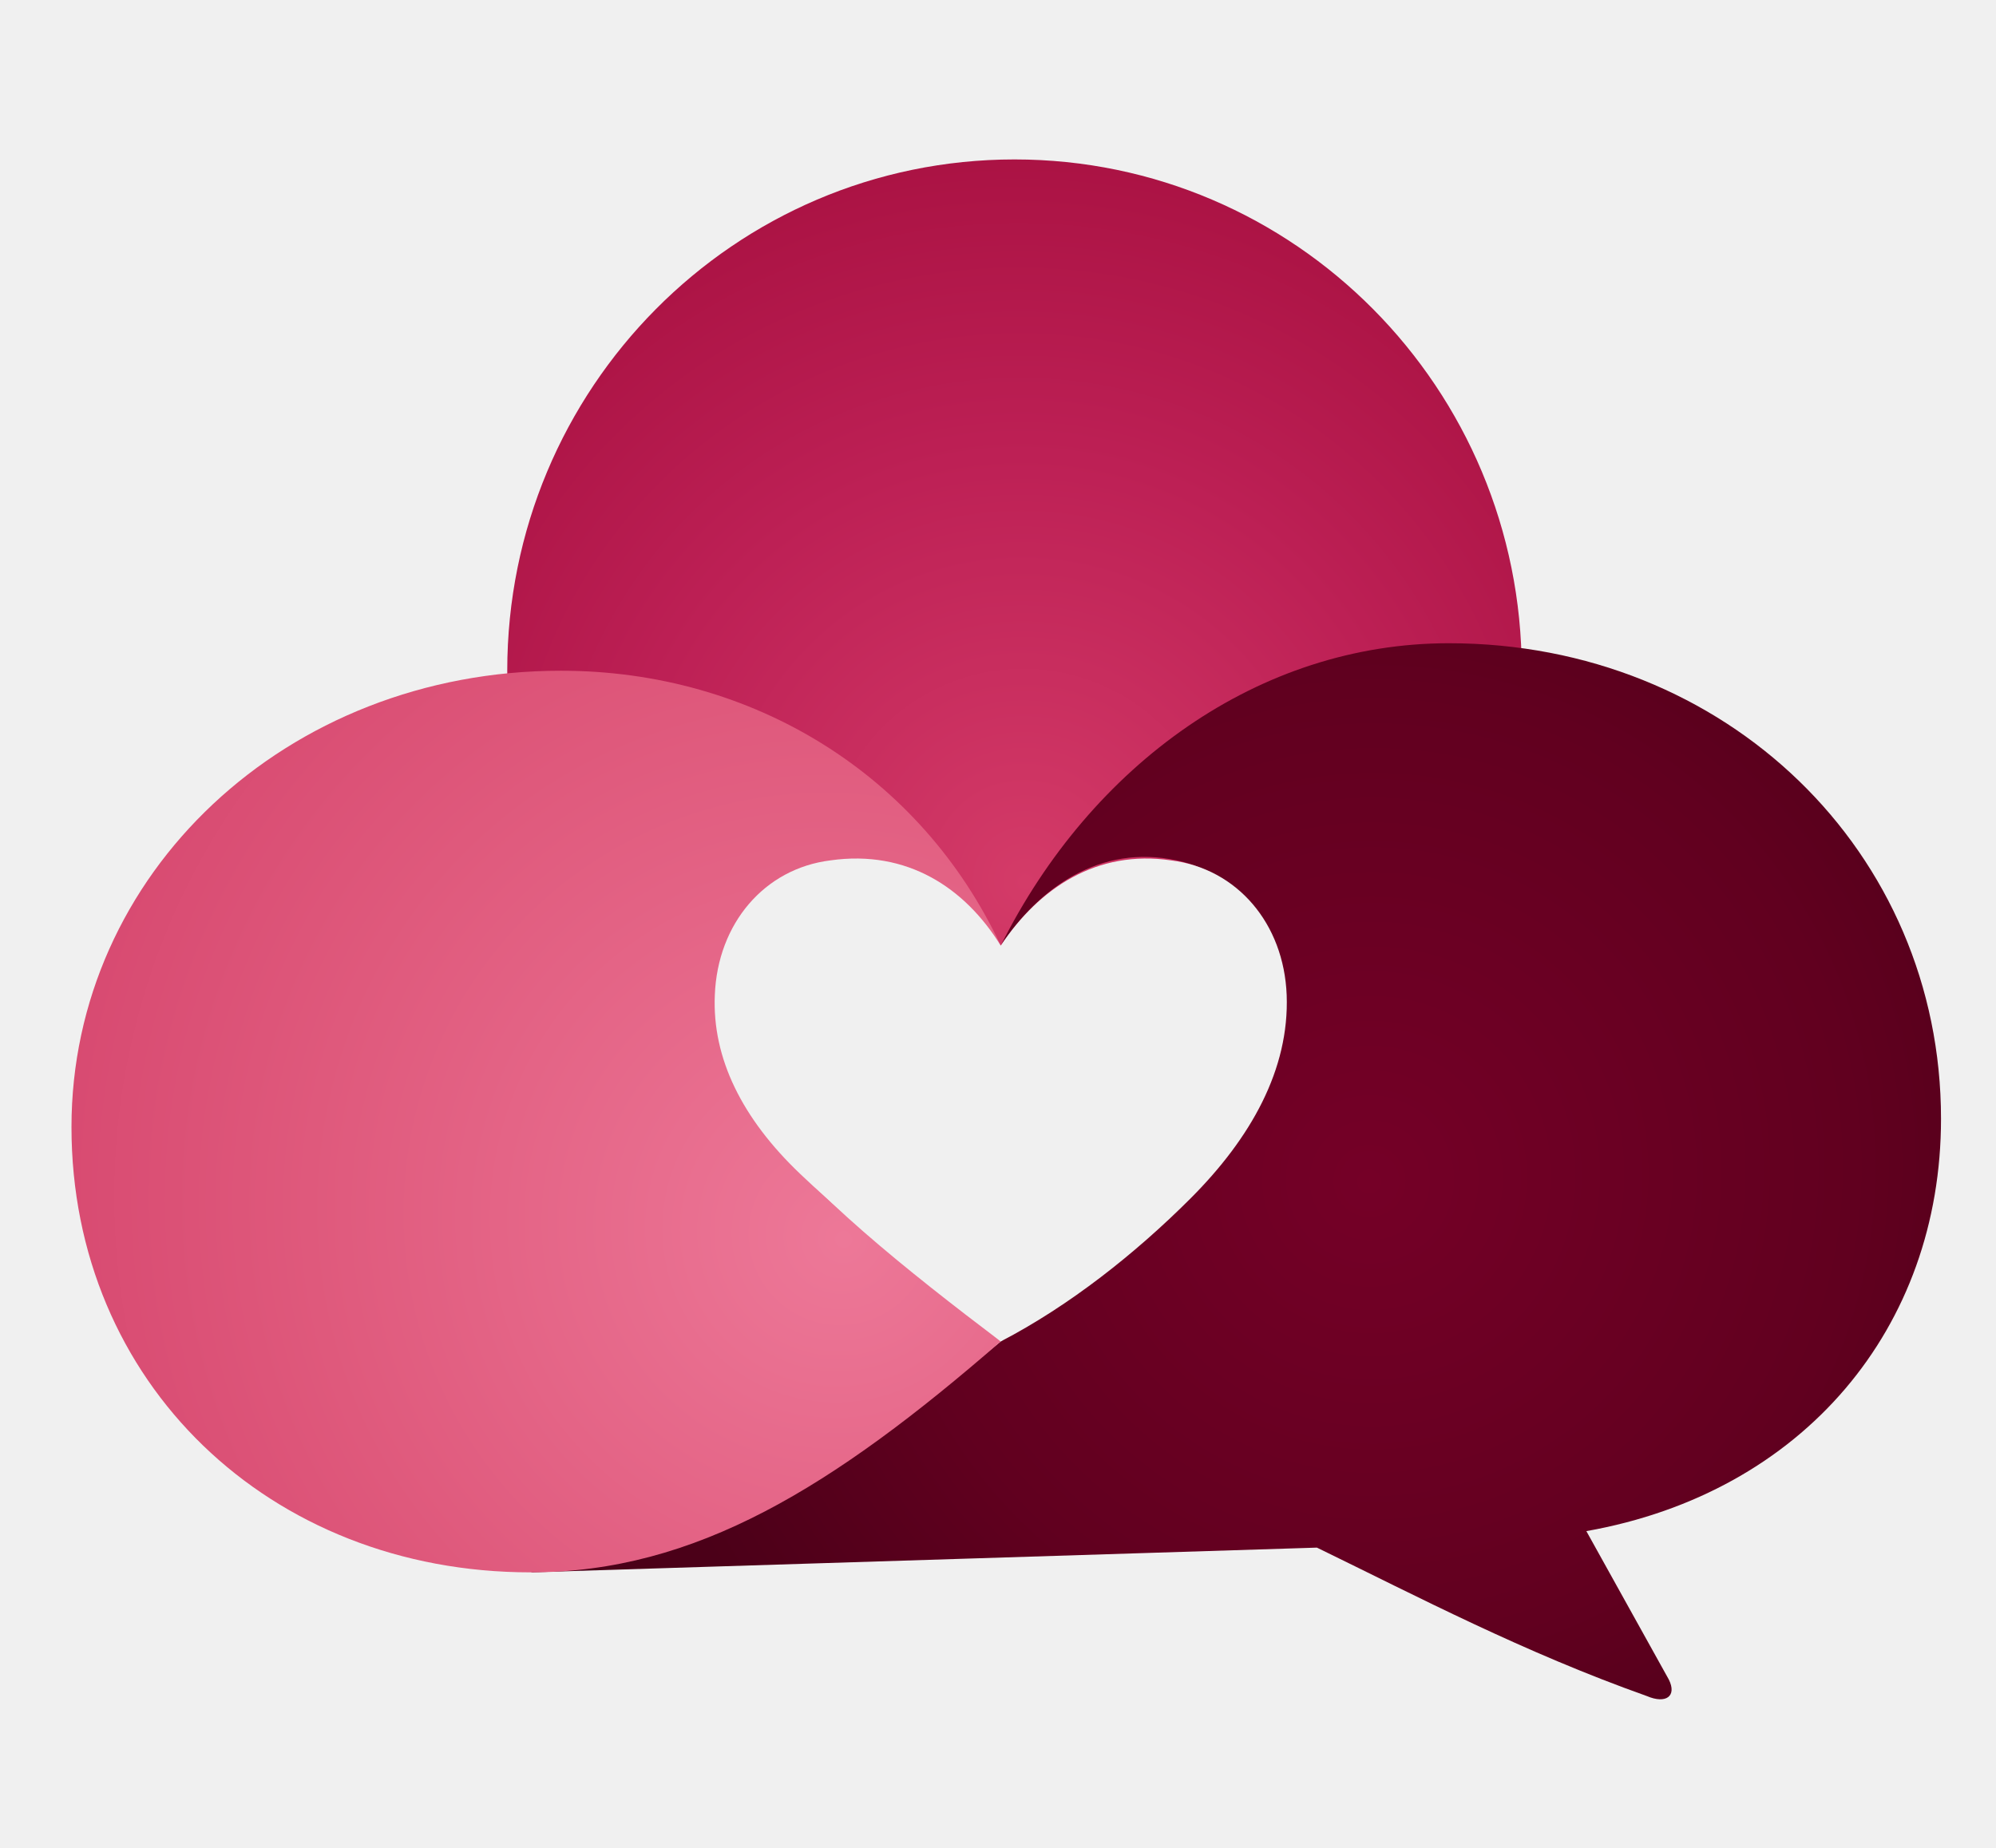
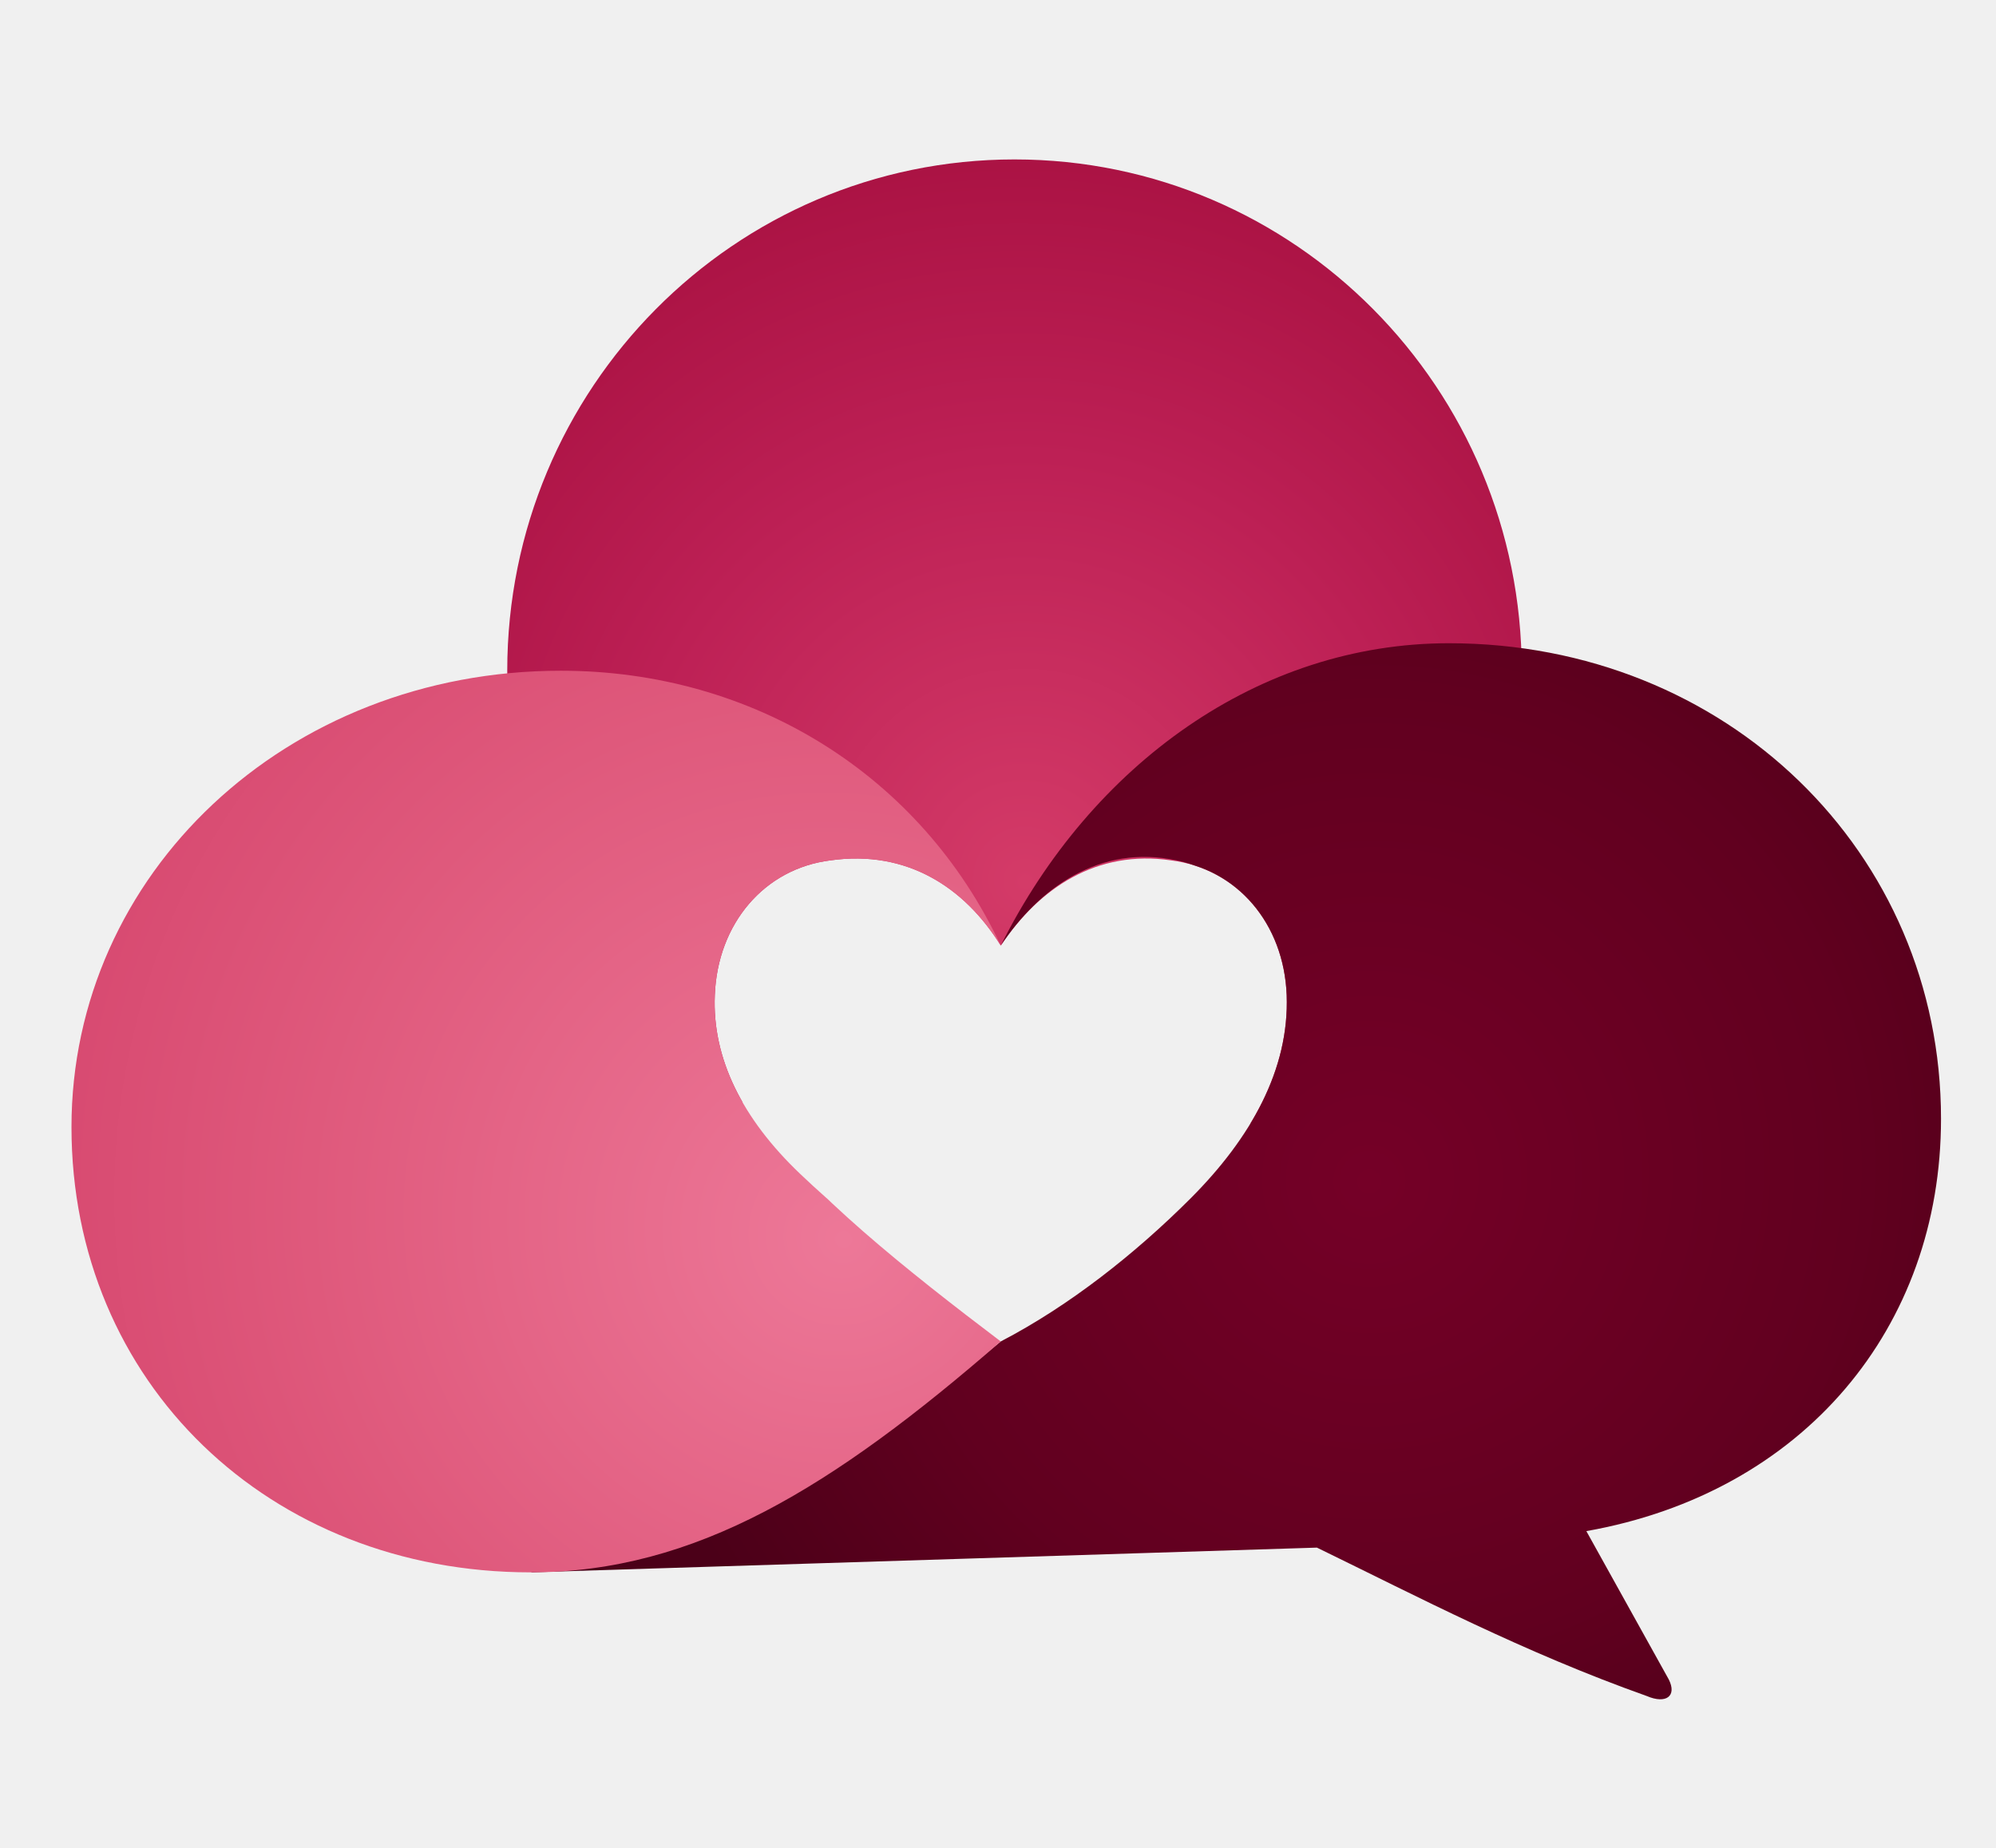
<svg xmlns="http://www.w3.org/2000/svg" width="726" height="672" viewBox="0 0 726 672">
  <defs>
    <radialGradient id="rose-back" gradientUnits="userSpaceOnUse" cx="370" cy="301" r="248" fx="373" fy="321">
      <stop offset="0" stop-color="#d43b68" />
      <stop offset=".58" stop-color="#bd2055" />
      <stop offset="1" stop-color="#aa1243" />
    </radialGradient>
    <radialGradient id="rose-left" gradientUnits="userSpaceOnUse" cx="292" cy="431" r="321" fx="307" fy="451">
      <stop offset="0" stop-color="#ed7898" />
      <stop offset=".58" stop-color="#df597c" />
      <stop offset="1" stop-color="#d4426b" />
    </radialGradient>
    <radialGradient id="burgundy-right" gradientUnits="userSpaceOnUse" cx="501" cy="421" r="282" fx="498" fy="430">
      <stop offset="0" stop-color="#750027" />
      <stop offset=".62" stop-color="#61001f" />
      <stop offset="1" stop-color="#4b0018" />
    </radialGradient>
-     <mask id="heart-cutout" x="0" y="0" width="726" height="672" maskUnits="userSpaceOnUse">
-       <rect width="726" height="672" fill="#fff" />
-       <path fill="#000" d="M364 488c-14-13-49-38-73-61-21-20-32-42-31-65 1-26 18-46 42-49 28-4 49 10 62 31 14-21 35-35 62-31 24 3 41 23 42 49 1 27-13 52-35 74-20 20-44 39-69 52Z" />
-     </mask>
+     <clipPath id="heart-cutout" clipPathUnits="userSpaceOnUse">
+       <path fill-rule="evenodd" clip-rule="evenodd" d="M0 0H726V672H0ZM364 488c-14-13-49-38-73-61-21-20-32-42-31-65 1-26 18-46 42-49 28-4 49 10 62 31 14-21 35-35 62-31 24 3 41 23 42 49 1 27-13 52-35 74-20 20-44 39-69 52Z" />
+     </clipPath>
  </defs>
-   <g mask="url(#heart-cutout)">
+   <g clip-path="url(#heart-cutout)">
    <ellipse cx="369" cy="244" rx="184.5" ry="186" fill="url(#rose-back)" />
    <path fill="url(#burgundy-right)" d="m364 344c33-66 94-110 163-110 101 0 179 76 179 173 0 76-50 136-129 150l30 54c3 6-1 9-8 6-45-16-83-36-120-54l-286 9c51-16 133-52 171-84 34-28 74-63 91-92 22-38 6-76-27-83-28-6-50 10-64 31Z" />
    <path fill="url(#rose-left)" d="M364 344c-29-62-90-100-160-100-100 0-178 74-178 166 0 93 72 162 167 162 60 0 110-31 171-84-33-25-71-55-88-80-27-39-18-77 25-94 27-6 49 9 63 30Z" />
  </g>
</svg>
